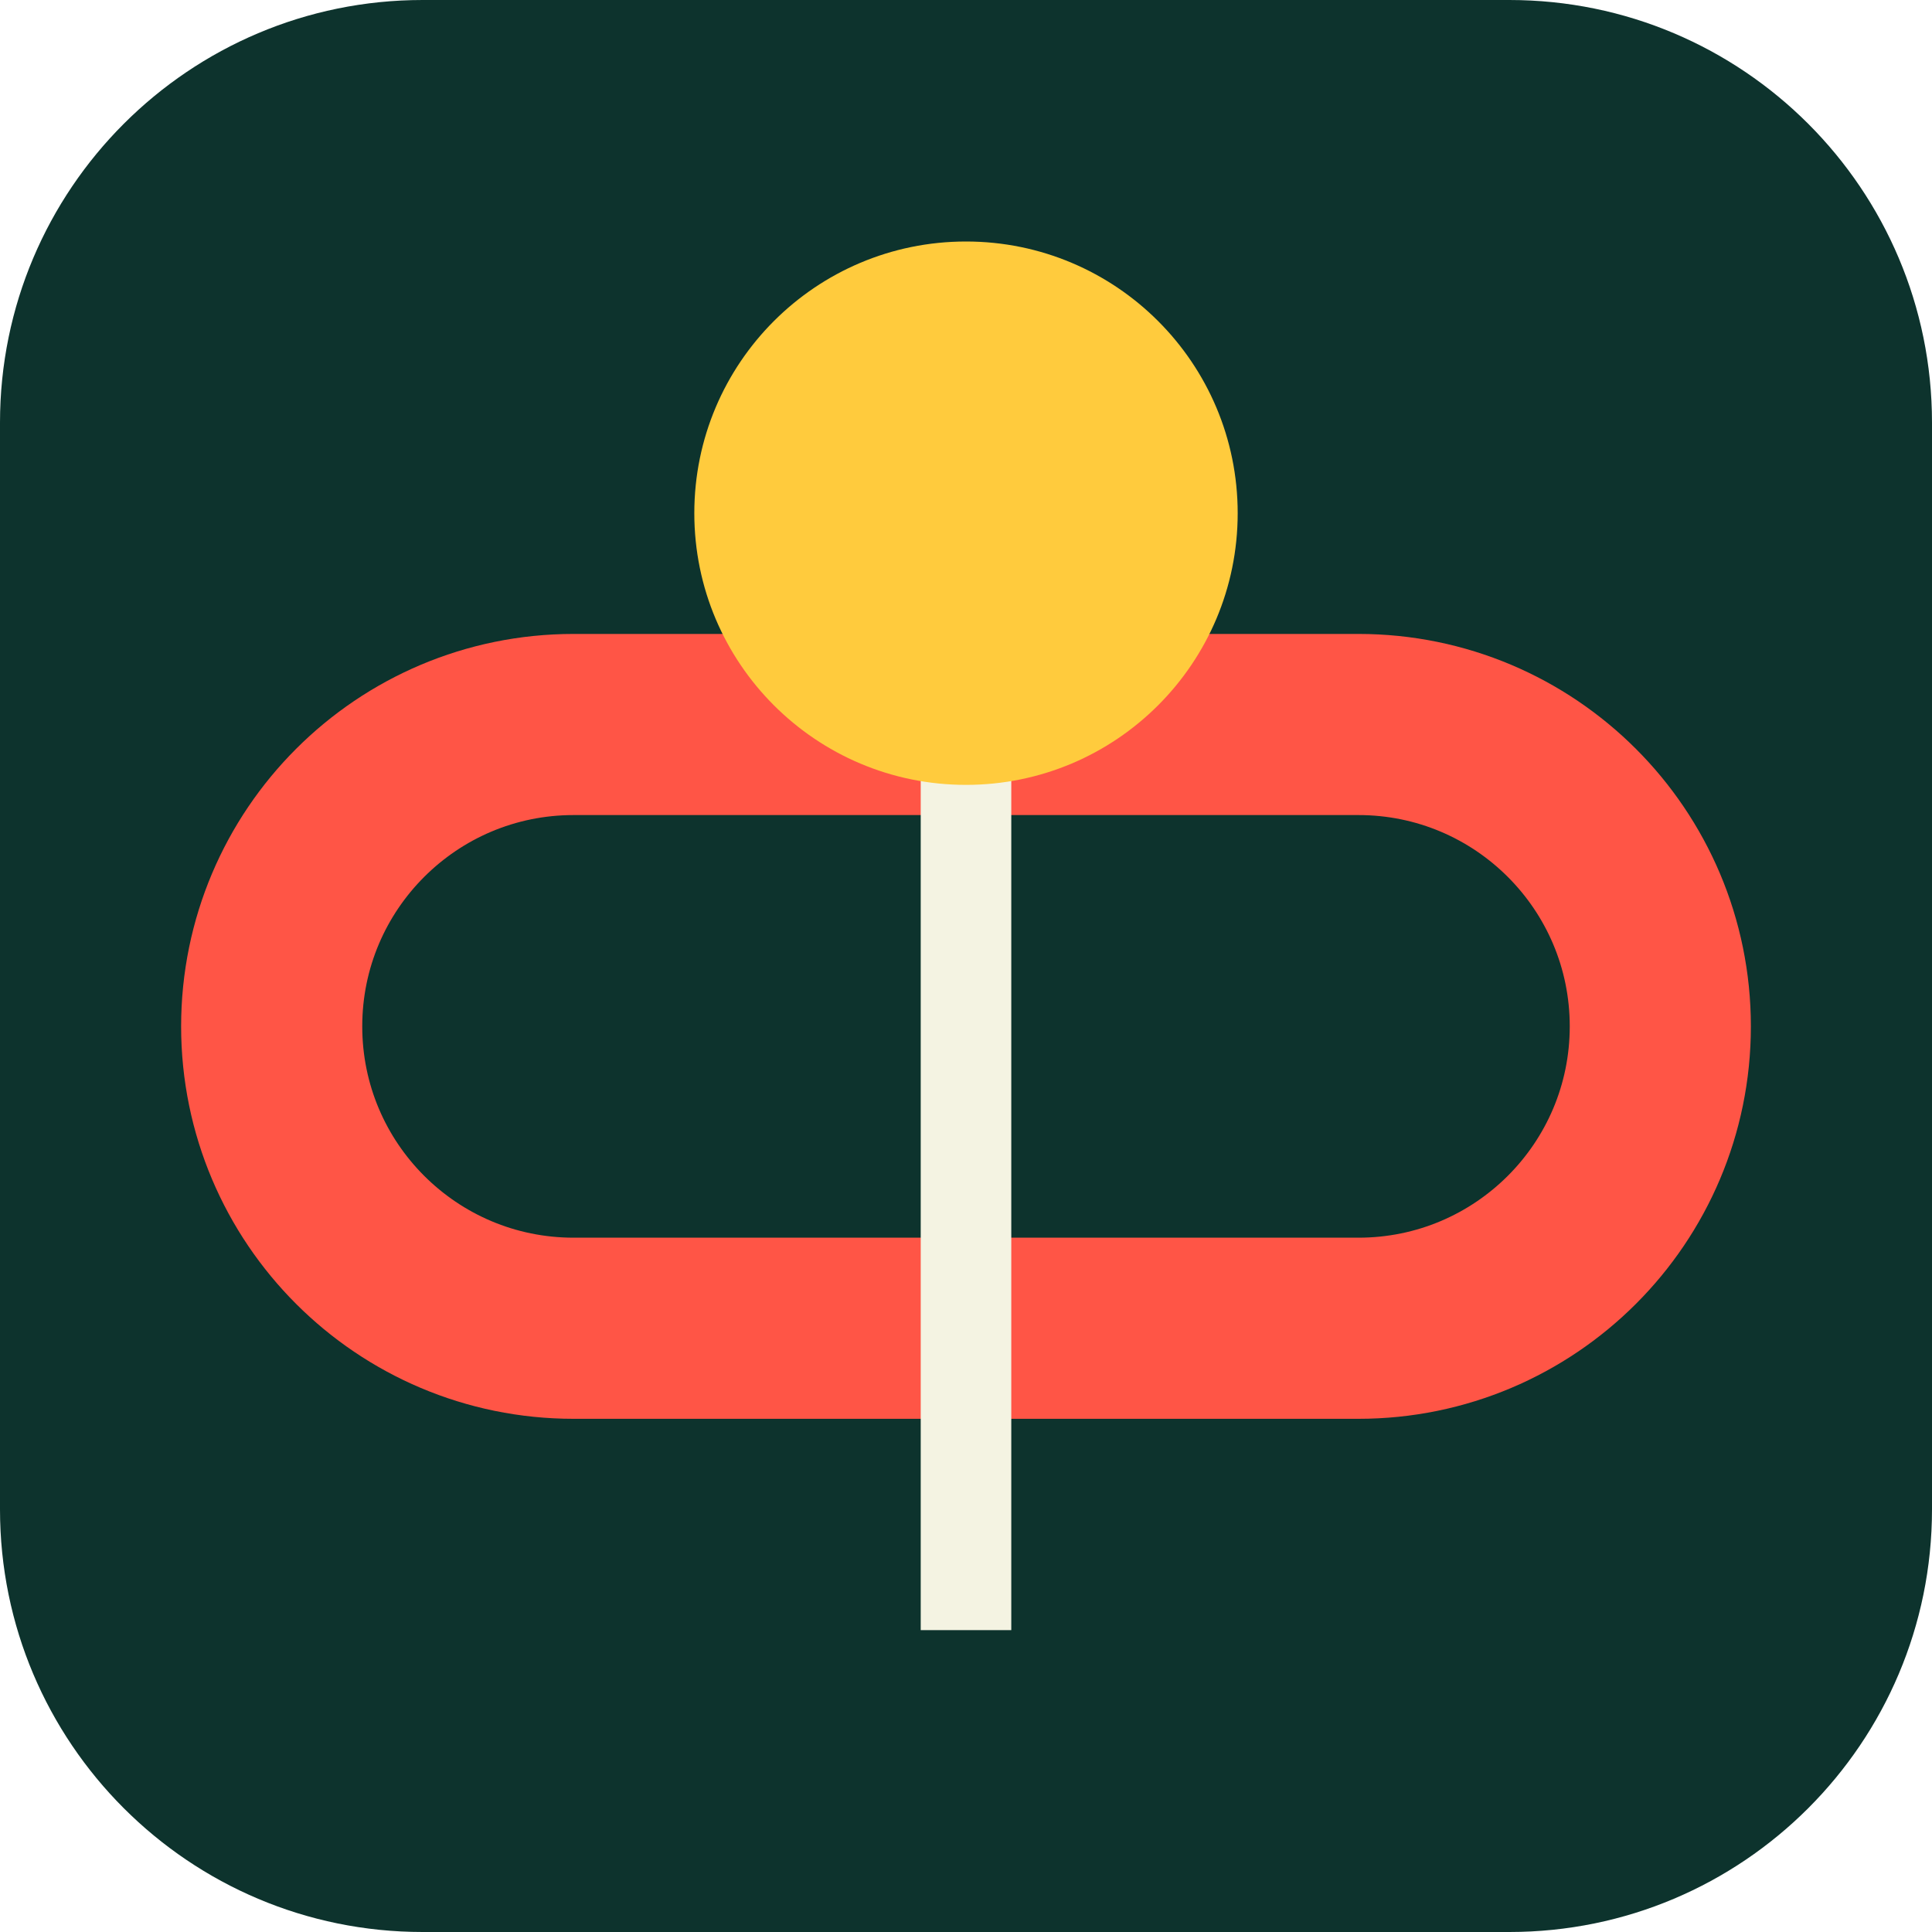
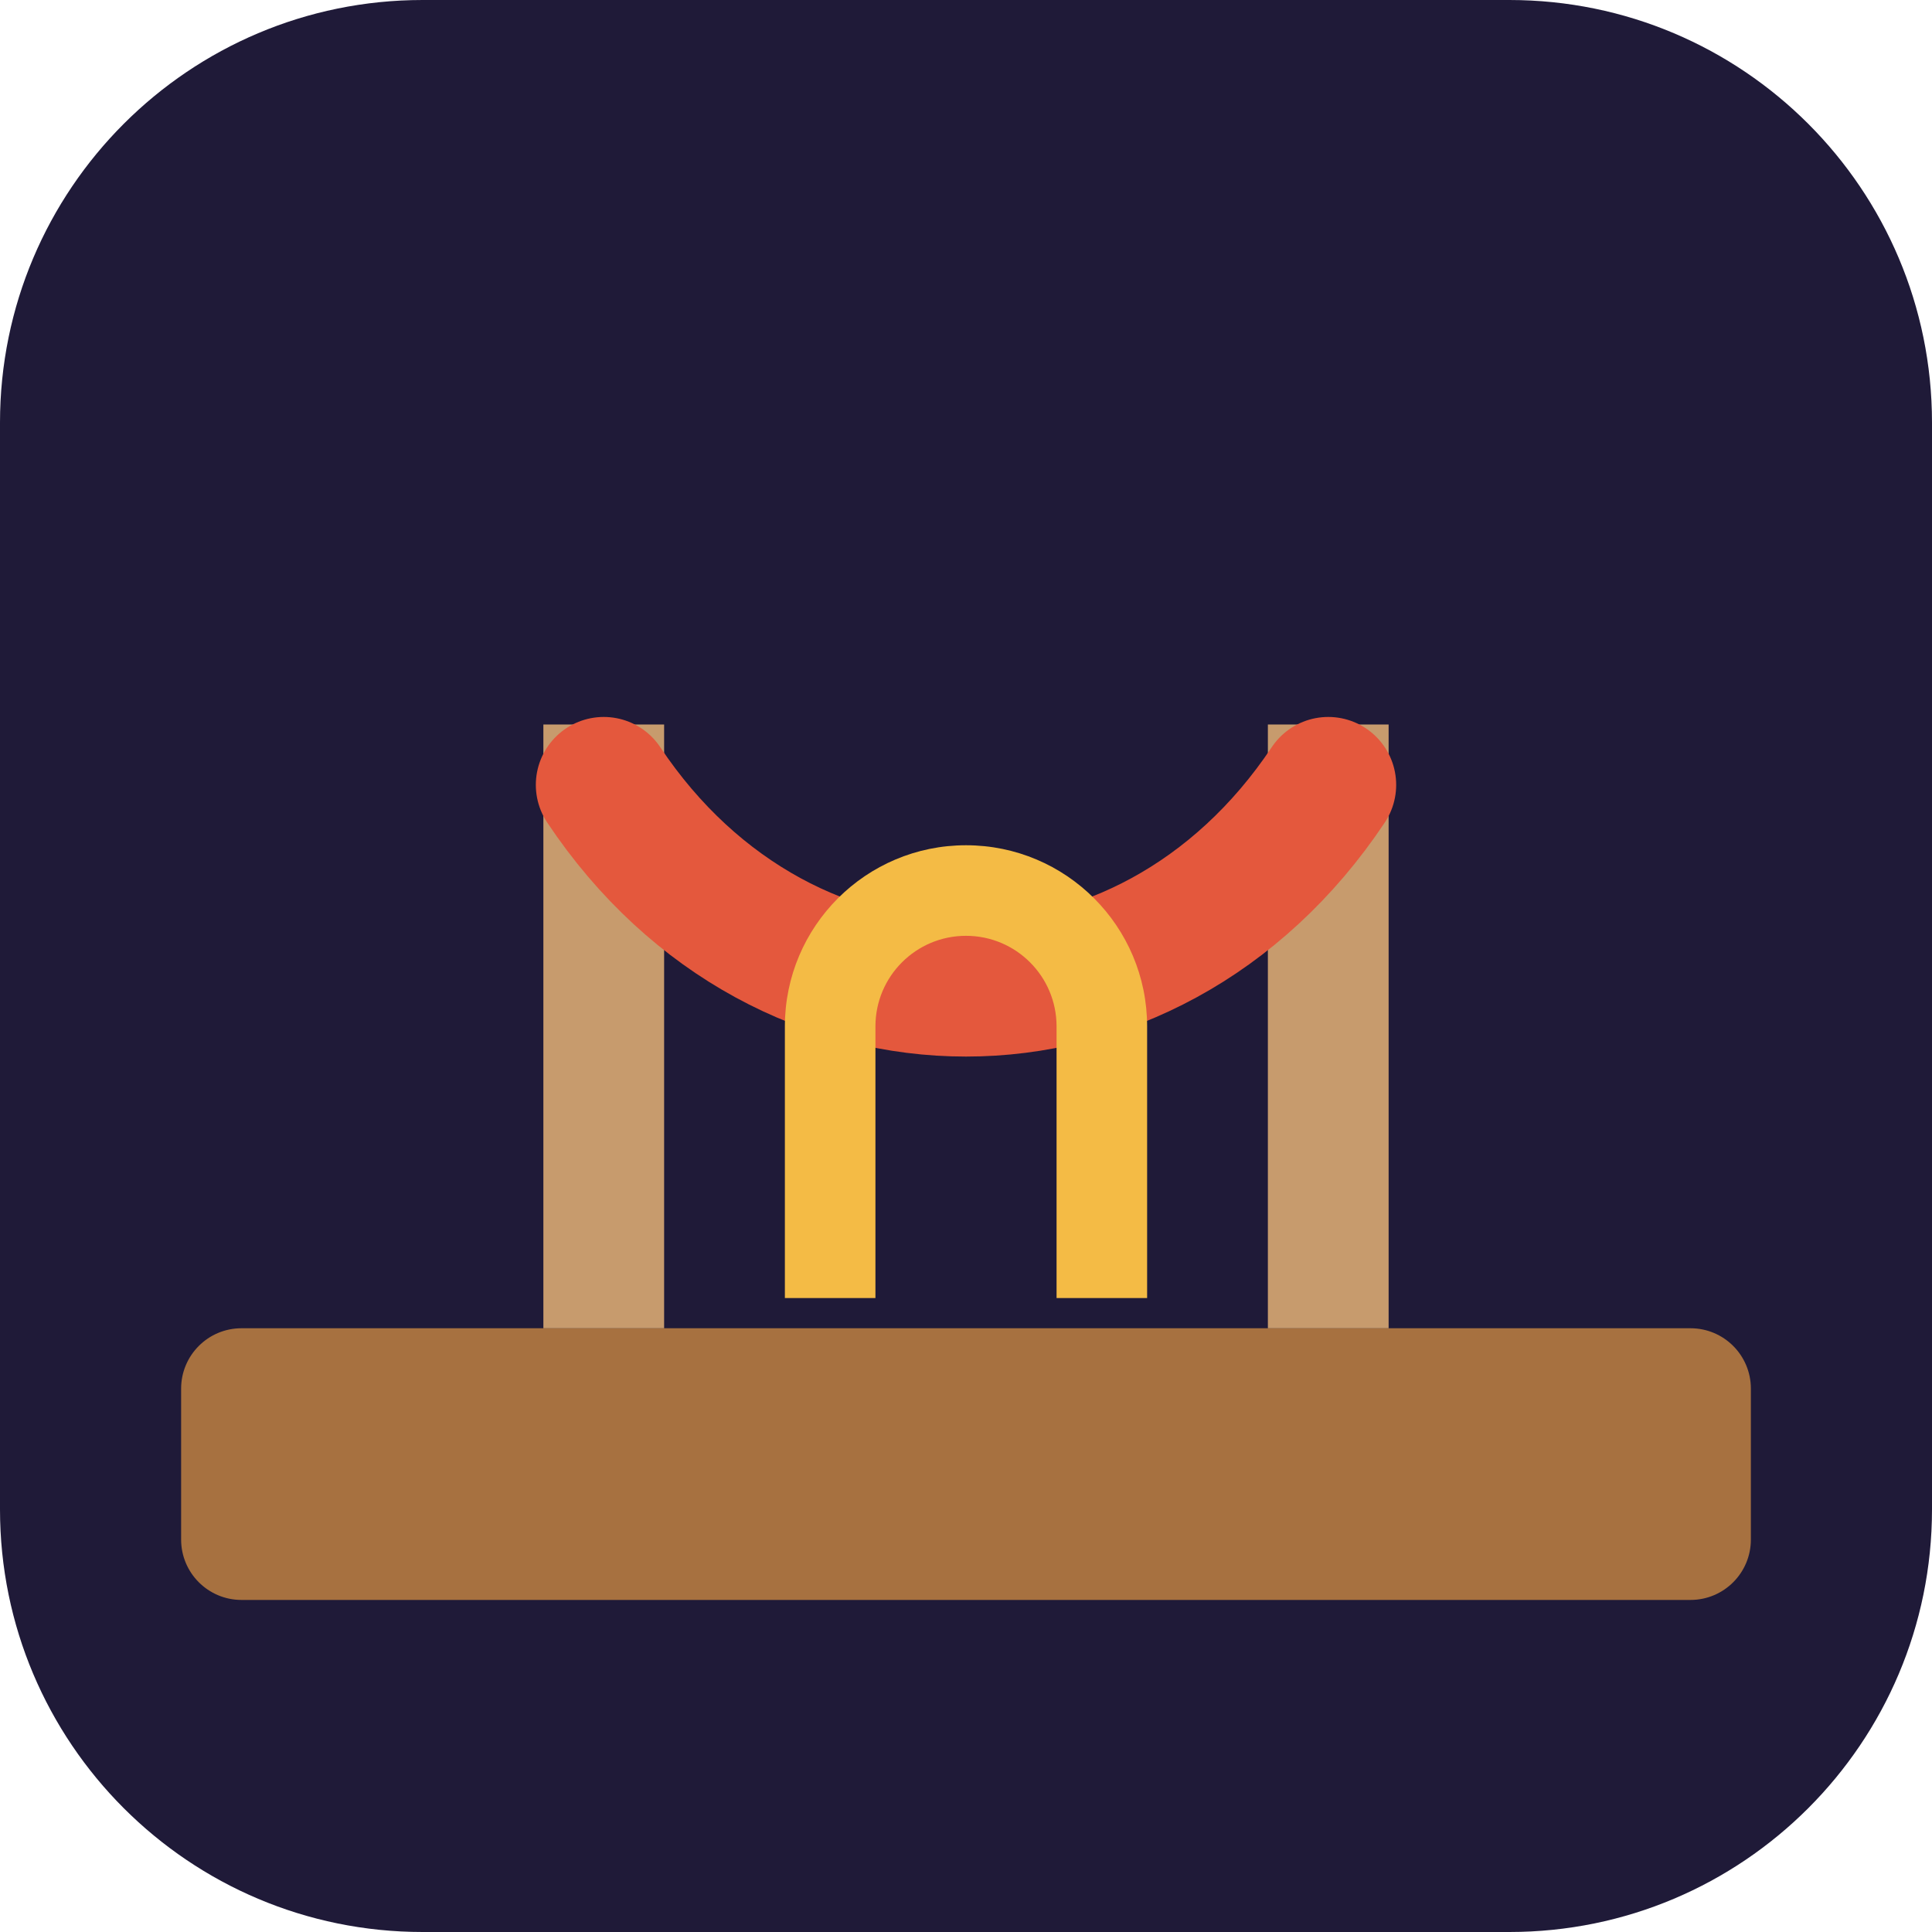
<svg xmlns="http://www.w3.org/2000/svg" viewBox="0 0 64 64">
-   <rect width="64" height="64" rx="14" fill="#0d332d" />
-   <rect x="9" y="24" width="46" height="20" rx="10" fill="none" stroke="#ff5546" stroke-width="6" />
-   <path d="M32 54V22" stroke="#f4f3e2" stroke-width="3" />
-   <circle cx="32" cy="17" r="9" fill="#ffcb3d" />
+   <rect width="64" height="64" rx="14" fill="#1f1a38" />
+   <rect x="6" y="44" width="52" height="9" rx="2" fill="#a77140" />
+   <path d="M20 44V24M44 44V24" stroke="#c79b6d" stroke-width="4" />
+   <path d="M20 26c6 9 18 9 24 0" fill="none" stroke="#e4583d" stroke-width="4.5" stroke-linecap="round" />
+   <path d="M26 43v-9a6 6 0 0 1 12 0v9h-3v-9a3 3 0 0 0-6 0v9z" fill="#f4bb45" />
</svg>
